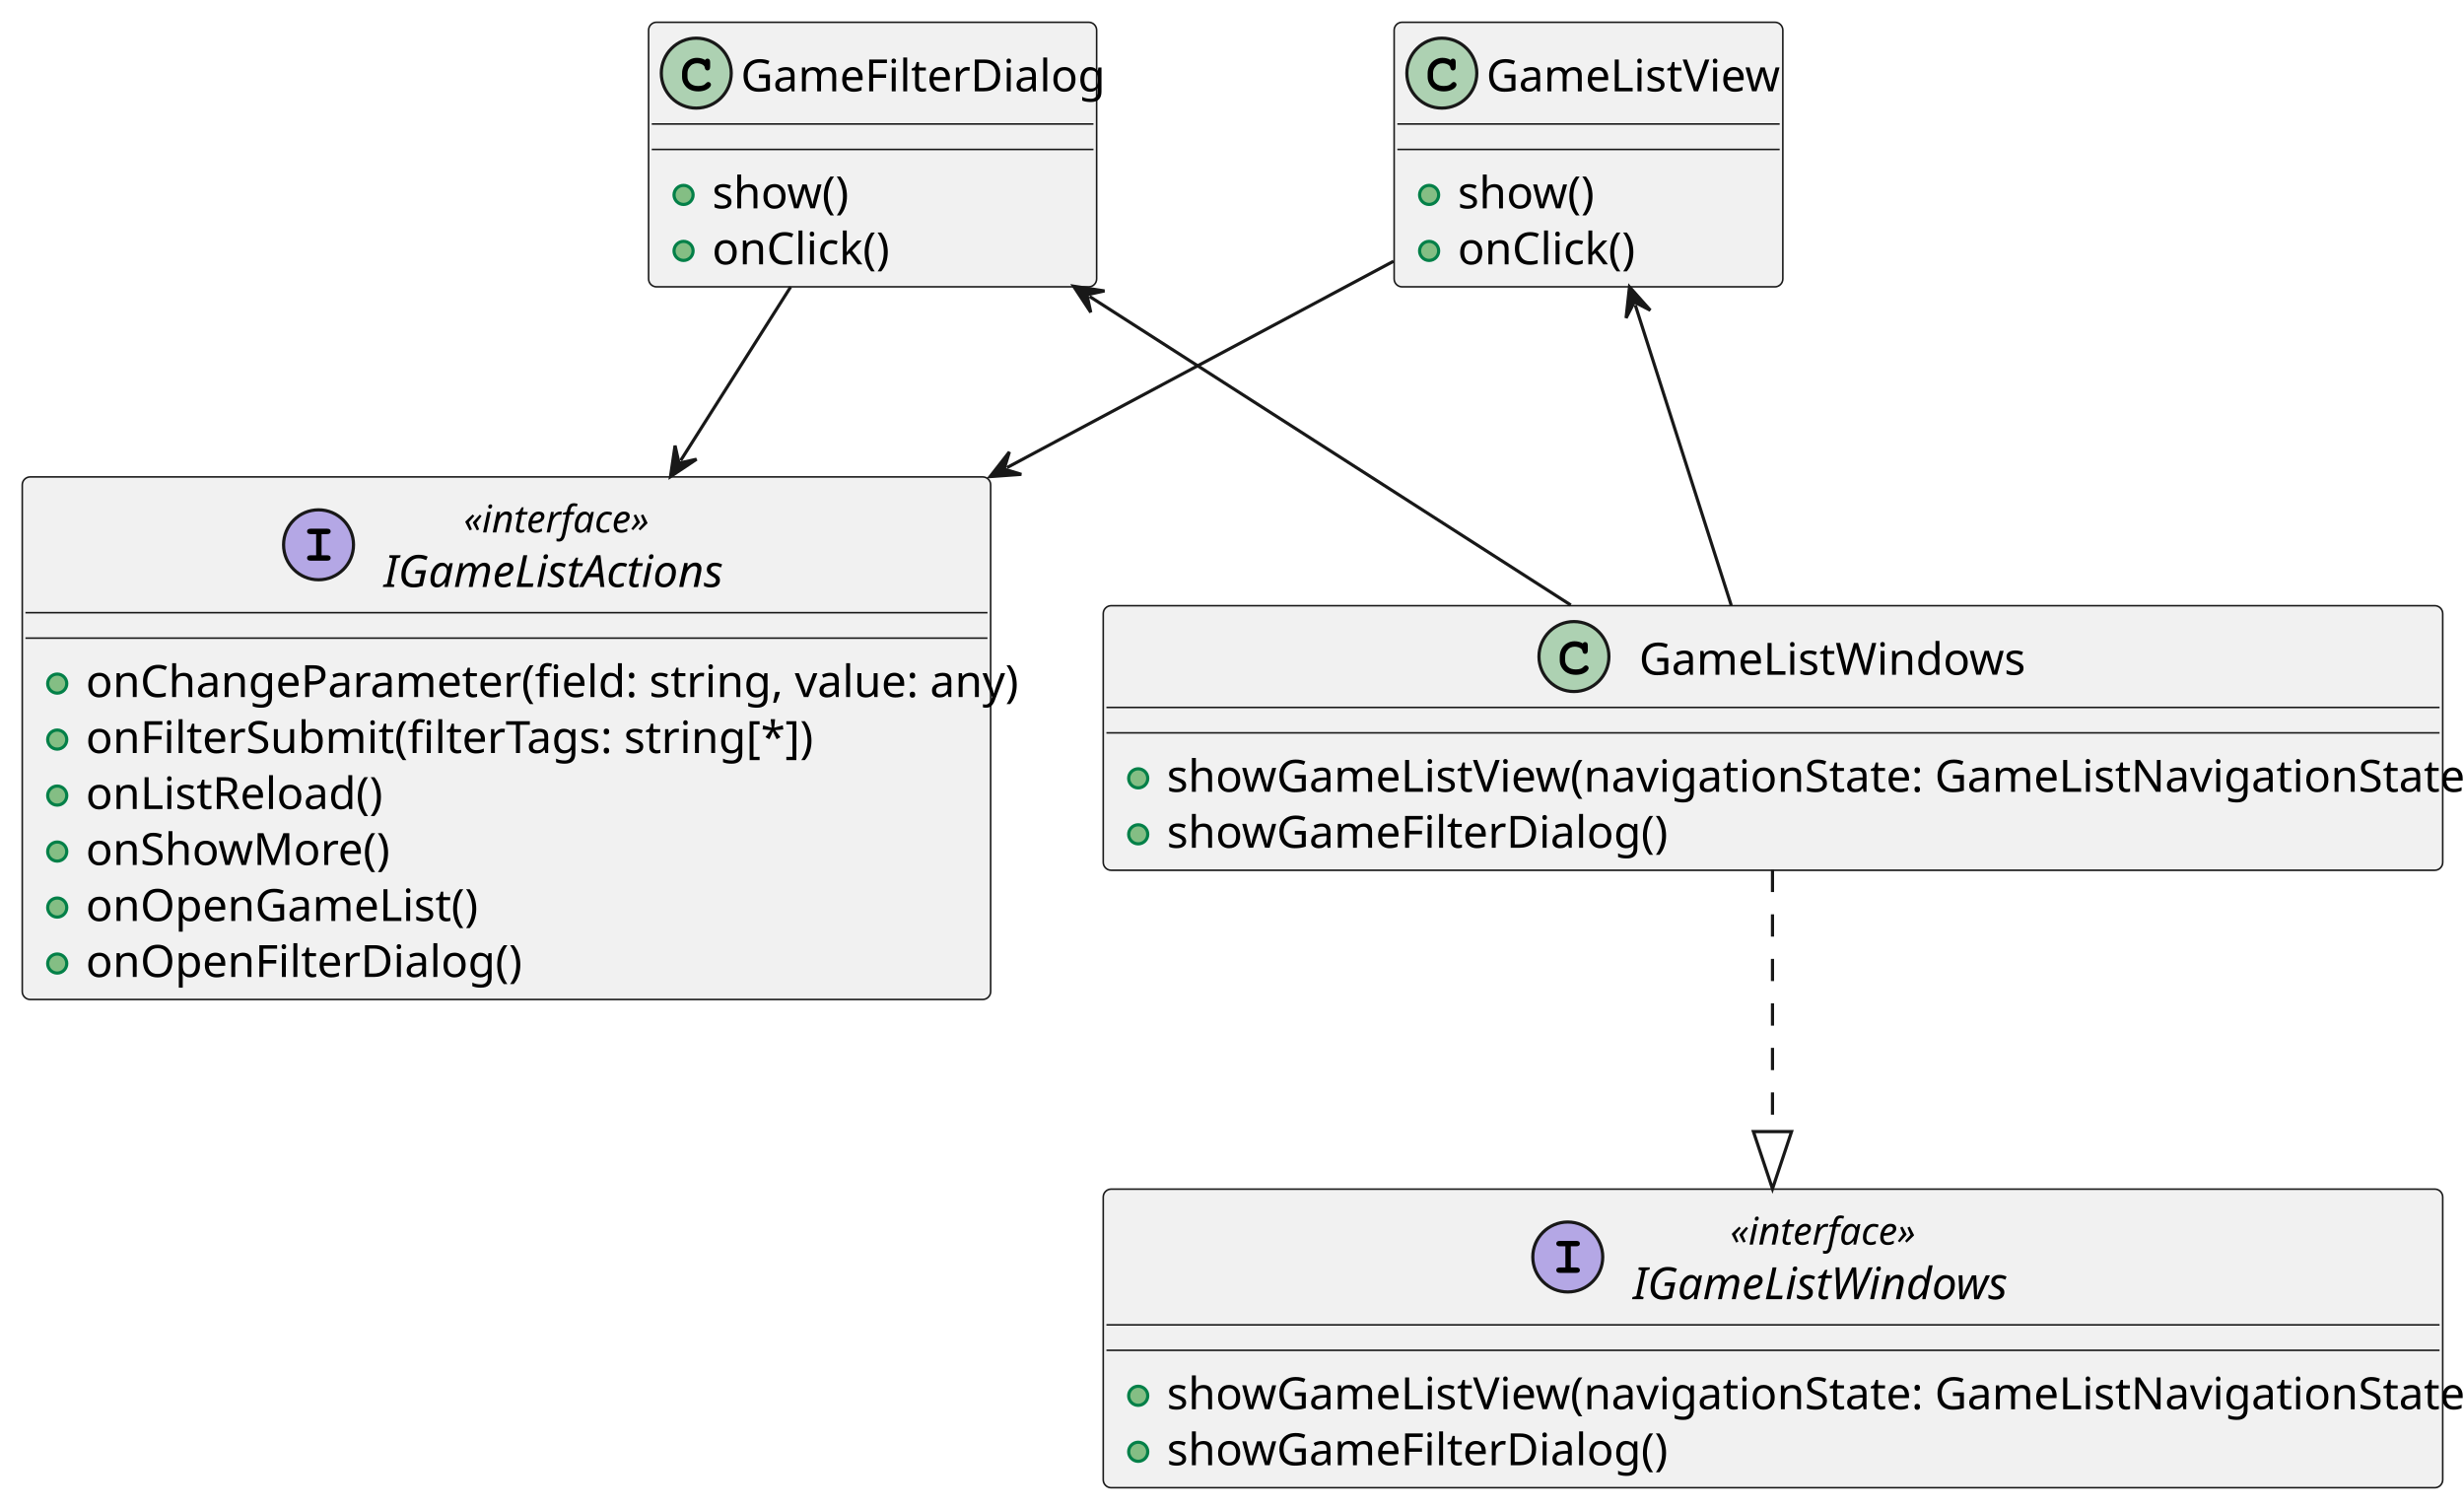
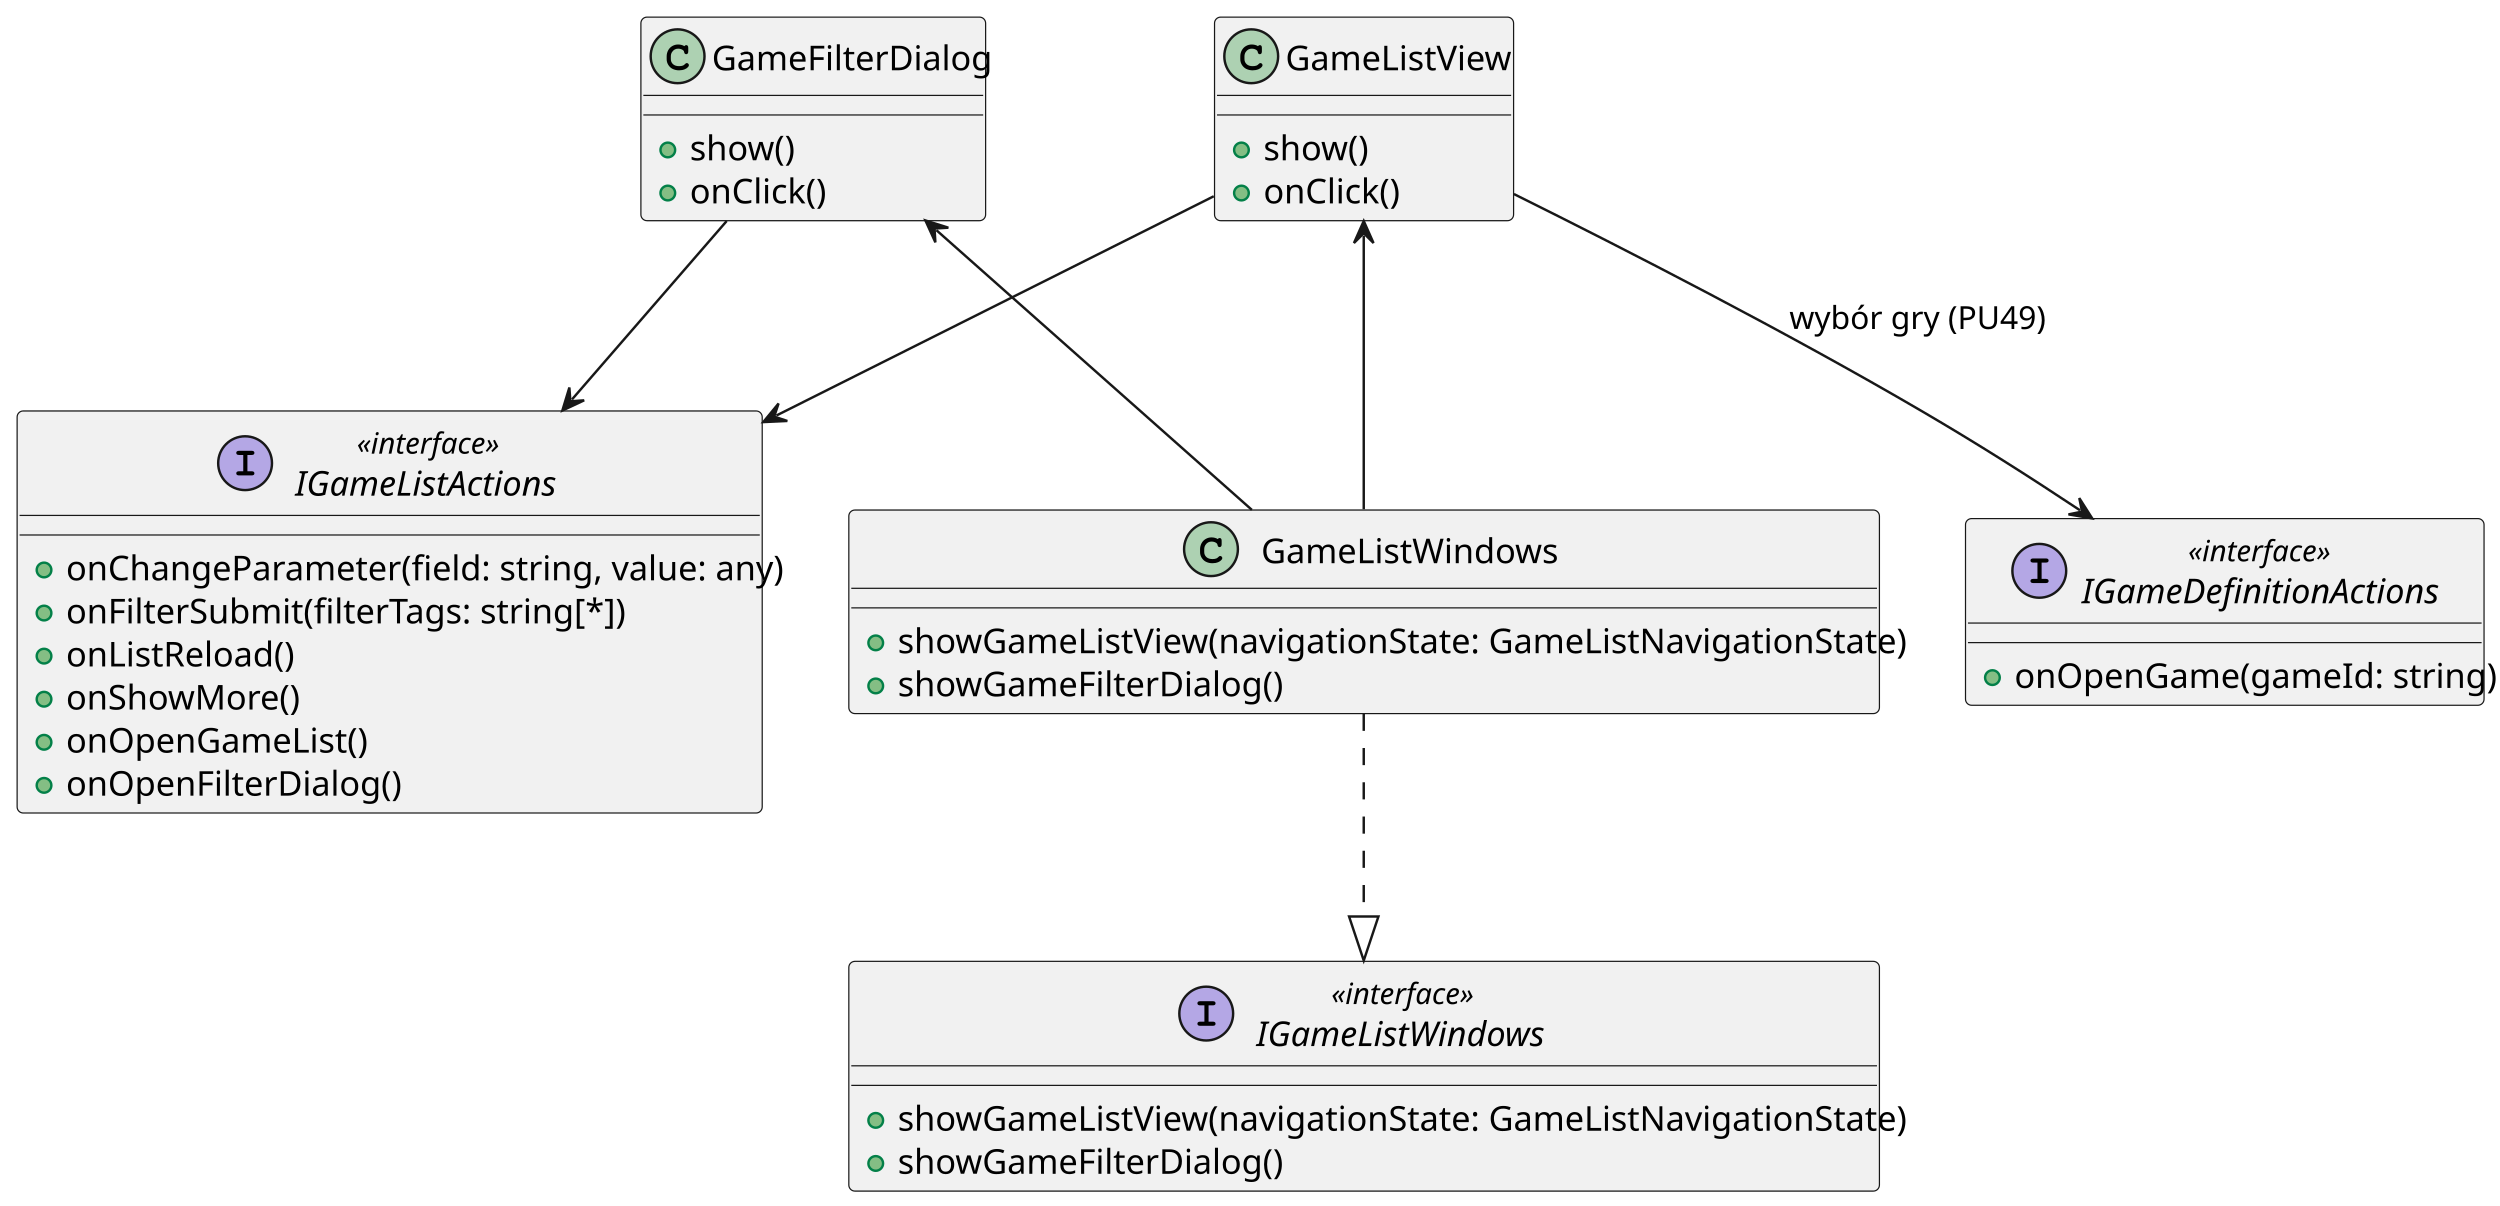
- <svg xmlns="http://www.w3.org/2000/svg" contentStyleType="text/css" data-diagram-type="CLASS" height="474px" preserveAspectRatio="none" style="width:775px;height:474px;background:#FFFFFF;" version="1.1" viewBox="0 0 775 474" width="775px" zoomAndPan="magnify">
+ <svg xmlns="http://www.w3.org/2000/svg" contentStyleType="text/css" data-diagram-type="CLASS" height="493px" preserveAspectRatio="none" style="width:1022px;height:493px;background:#FFFFFF;" version="1.1" viewBox="0 0 1022 493" width="1022px" zoomAndPan="magnify">
  <defs />
  <g>
    <g class="entity" data-qualified-name="IGameListWindows" data-source-line="3" id="ent0002">
-       <rect fill="#F1F1F1" height="93.922" rx="2.5" ry="2.5" style="stroke:#181818;stroke-width:0.5;" width="421.309" x="347" y="374" />
-       <ellipse cx="493.108" cy="395.352" fill="#B4A7E5" rx="11" ry="11" style="stroke:#181818;stroke-width:1;" />
-       <path d="M494.061,391.992 L494.061,398.648 L495.78,398.648 Q496.389,398.648 496.655,398.883 Q496.92,399.117 496.92,399.508 Q496.92,399.883 496.655,400.117 Q496.389,400.352 495.78,400.352 L490.639,400.352 Q490.03,400.352 489.764,400.117 Q489.498,399.883 489.498,399.492 Q489.498,399.117 489.764,398.883 Q490.03,398.648 490.639,398.648 L492.358,398.648 L492.358,391.992 L490.639,391.992 Q490.03,391.992 489.764,391.758 Q489.498,391.523 489.498,391.133 Q489.498,390.758 489.764,390.523 Q490.03,390.289 490.639,390.289 L495.78,390.289 Q496.389,390.289 496.655,390.523 Q496.92,390.758 496.92,391.133 Q496.92,391.523 496.655,391.758 Q496.389,391.992 495.78,391.992 L494.061,391.992 Z " fill="#000000" />
-       <text fill="#000000" font-family="sans-serif" font-size="12" font-style="italic" lengthAdjust="spacing" textLength="59.373" x="544.218" y="391.457">«interface»</text>
-       <text fill="#000000" font-family="sans-serif" font-size="14" font-style="italic" lengthAdjust="spacing" textLength="120.593" x="513.608" y="408.627">IGameListWindows</text>
-       <line style="stroke:#181818;stroke-width:0.5;" x1="348" x2="767.309" y1="416.703" y2="416.703" />
-       <line style="stroke:#181818;stroke-width:0.5;" x1="348" x2="767.309" y1="424.703" y2="424.703" />
+       <rect fill="#F1F1F1" height="93.922" rx="2.5" ry="2.5" style="stroke:#181818;stroke-width:0.5;" width="421.309" x="347" y="393" />
+       <ellipse cx="493.108" cy="414.352" fill="#B4A7E5" rx="11" ry="11" style="stroke:#181818;stroke-width:1;" />
+       <path d="M494.061,410.992 L494.061,417.648 L495.78,417.648 Q496.389,417.648 496.655,417.883 Q496.92,418.117 496.92,418.508 Q496.92,418.883 496.655,419.117 Q496.389,419.352 495.78,419.352 L490.639,419.352 Q490.03,419.352 489.764,419.117 Q489.498,418.883 489.498,418.492 Q489.498,418.117 489.764,417.883 Q490.03,417.648 490.639,417.648 L492.358,417.648 L492.358,410.992 L490.639,410.992 Q490.03,410.992 489.764,410.758 Q489.498,410.523 489.498,410.133 Q489.498,409.758 489.764,409.523 Q490.03,409.289 490.639,409.289 L495.78,409.289 Q496.389,409.289 496.655,409.523 Q496.92,409.758 496.92,410.133 Q496.92,410.523 496.655,410.758 Q496.389,410.992 495.78,410.992 L494.061,410.992 Z " fill="#000000" />
+       <text fill="#000000" font-family="sans-serif" font-size="12" font-style="italic" lengthAdjust="spacing" textLength="59.373" x="544.218" y="410.457">«interface»</text>
+       <text fill="#000000" font-family="sans-serif" font-size="14" font-style="italic" lengthAdjust="spacing" textLength="120.593" x="513.608" y="427.627">IGameListWindows</text>
+       <line style="stroke:#181818;stroke-width:0.5;" x1="348" x2="767.309" y1="435.703" y2="435.703" />
+       <line style="stroke:#181818;stroke-width:0.5;" x1="348" x2="767.309" y1="443.703" y2="443.703" />
      <g data-visibility-modifier="PUBLIC_METHOD">
-         <ellipse cx="358" cy="439.008" fill="#84BE84" rx="3" ry="3" style="stroke:#038048;stroke-width:1;" />
+         <ellipse cx="358" cy="458.008" fill="#84BE84" rx="3" ry="3" style="stroke:#038048;stroke-width:1;" />
      </g>
-       <text fill="#000000" font-family="sans-serif" font-size="14" lengthAdjust="spacing" textLength="395.309" x="367" y="443.236">showGameListView(navigationState: GameListNavigationState)</text>
+       <text fill="#000000" font-family="sans-serif" font-size="14" lengthAdjust="spacing" textLength="395.309" x="367" y="462.236">showGameListView(navigationState: GameListNavigationState)</text>
      <g data-visibility-modifier="PUBLIC_METHOD">
-         <ellipse cx="358" cy="456.617" fill="#84BE84" rx="3" ry="3" style="stroke:#038048;stroke-width:1;" />
+         <ellipse cx="358" cy="475.617" fill="#84BE84" rx="3" ry="3" style="stroke:#038048;stroke-width:1;" />
      </g>
-       <text fill="#000000" font-family="sans-serif" font-size="14" lengthAdjust="spacing" textLength="150.931" x="367" y="460.846">showGameFilterDialog()</text>
+       <text fill="#000000" font-family="sans-serif" font-size="14" lengthAdjust="spacing" textLength="150.931" x="367" y="479.846">showGameFilterDialog()</text>
    </g>
    <g class="entity" data-qualified-name="IGameListActions" data-source-line="8" id="ent0003">
-       <rect fill="#F1F1F1" height="164.359" rx="2.5" ry="2.5" style="stroke:#181818;stroke-width:0.5;" width="304.592" x="7" y="150" />
-       <ellipse cx="100.191" cy="171.352" fill="#B4A7E5" rx="11" ry="11" style="stroke:#181818;stroke-width:1;" />
-       <path d="M101.144,167.992 L101.144,174.648 L102.863,174.648 Q103.472,174.648 103.738,174.883 Q104.003,175.117 104.003,175.508 Q104.003,175.883 103.738,176.117 Q103.472,176.352 102.863,176.352 L97.722,176.352 Q97.113,176.352 96.847,176.117 Q96.582,175.883 96.582,175.492 Q96.582,175.117 96.847,174.883 Q97.113,174.648 97.722,174.648 L99.441,174.648 L99.441,167.992 L97.722,167.992 Q97.113,167.992 96.847,167.758 Q96.582,167.523 96.582,167.133 Q96.582,166.758 96.847,166.523 Q97.113,166.289 97.722,166.289 L102.863,166.289 Q103.472,166.289 103.738,166.523 Q104.003,166.758 104.003,167.133 Q104.003,167.523 103.738,167.758 Q103.472,167.992 102.863,167.992 L101.144,167.992 Z " fill="#000000" />
-       <text fill="#000000" font-family="sans-serif" font-size="12" font-style="italic" lengthAdjust="spacing" textLength="59.373" x="145.859" y="167.457">«interface»</text>
-       <text fill="#000000" font-family="sans-serif" font-size="14" font-style="italic" lengthAdjust="spacing" textLength="109.71" x="120.691" y="184.627">IGameListActions</text>
-       <line style="stroke:#181818;stroke-width:0.5;" x1="8" x2="310.592" y1="192.703" y2="192.703" />
-       <line style="stroke:#181818;stroke-width:0.5;" x1="8" x2="310.592" y1="200.703" y2="200.703" />
+       <rect fill="#F1F1F1" height="164.359" rx="2.5" ry="2.5" style="stroke:#181818;stroke-width:0.5;" width="304.592" x="7" y="168" />
+       <ellipse cx="100.191" cy="189.352" fill="#B4A7E5" rx="11" ry="11" style="stroke:#181818;stroke-width:1;" />
+       <path d="M101.144,185.992 L101.144,192.648 L102.863,192.648 Q103.472,192.648 103.738,192.883 Q104.003,193.117 104.003,193.508 Q104.003,193.883 103.738,194.117 Q103.472,194.352 102.863,194.352 L97.722,194.352 Q97.113,194.352 96.847,194.117 Q96.582,193.883 96.582,193.492 Q96.582,193.117 96.847,192.883 Q97.113,192.648 97.722,192.648 L99.441,192.648 L99.441,185.992 L97.722,185.992 Q97.113,185.992 96.847,185.758 Q96.582,185.523 96.582,185.133 Q96.582,184.758 96.847,184.523 Q97.113,184.289 97.722,184.289 L102.863,184.289 Q103.472,184.289 103.738,184.523 Q104.003,184.758 104.003,185.133 Q104.003,185.523 103.738,185.758 Q103.472,185.992 102.863,185.992 L101.144,185.992 Z " fill="#000000" />
+       <text fill="#000000" font-family="sans-serif" font-size="12" font-style="italic" lengthAdjust="spacing" textLength="59.373" x="145.859" y="185.457">«interface»</text>
+       <text fill="#000000" font-family="sans-serif" font-size="14" font-style="italic" lengthAdjust="spacing" textLength="109.71" x="120.691" y="202.627">IGameListActions</text>
+       <line style="stroke:#181818;stroke-width:0.5;" x1="8" x2="310.592" y1="210.703" y2="210.703" />
+       <line style="stroke:#181818;stroke-width:0.5;" x1="8" x2="310.592" y1="218.703" y2="218.703" />
      <g data-visibility-modifier="PUBLIC_METHOD">
-         <ellipse cx="18" cy="215.008" fill="#84BE84" rx="3" ry="3" style="stroke:#038048;stroke-width:1;" />
+         <ellipse cx="18" cy="233.008" fill="#84BE84" rx="3" ry="3" style="stroke:#038048;stroke-width:1;" />
      </g>
-       <text fill="#000000" font-family="sans-serif" font-size="14" lengthAdjust="spacing" textLength="278.592" x="27" y="219.236">onChangeParameter(field: string, value: any)</text>
+       <text fill="#000000" font-family="sans-serif" font-size="14" lengthAdjust="spacing" textLength="278.592" x="27" y="237.236">onChangeParameter(field: string, value: any)</text>
      <g data-visibility-modifier="PUBLIC_METHOD">
-         <ellipse cx="18" cy="232.617" fill="#84BE84" rx="3" ry="3" style="stroke:#038048;stroke-width:1;" />
+         <ellipse cx="18" cy="250.617" fill="#84BE84" rx="3" ry="3" style="stroke:#038048;stroke-width:1;" />
      </g>
-       <text fill="#000000" font-family="sans-serif" font-size="14" lengthAdjust="spacing" textLength="212.393" x="27" y="236.846">onFilterSubmit(filterTags: string[*])</text>
+       <text fill="#000000" font-family="sans-serif" font-size="14" lengthAdjust="spacing" textLength="212.393" x="27" y="254.846">onFilterSubmit(filterTags: string[*])</text>
      <g data-visibility-modifier="PUBLIC_METHOD">
-         <ellipse cx="18" cy="250.227" fill="#84BE84" rx="3" ry="3" style="stroke:#038048;stroke-width:1;" />
+         <ellipse cx="18" cy="268.227" fill="#84BE84" rx="3" ry="3" style="stroke:#038048;stroke-width:1;" />
      </g>
-       <text fill="#000000" font-family="sans-serif" font-size="14" lengthAdjust="spacing" textLength="91.048" x="27" y="254.455">onListReload()</text>
+       <text fill="#000000" font-family="sans-serif" font-size="14" lengthAdjust="spacing" textLength="91.048" x="27" y="272.455">onListReload()</text>
      <g data-visibility-modifier="PUBLIC_METHOD">
-         <ellipse cx="18" cy="267.836" fill="#84BE84" rx="3" ry="3" style="stroke:#038048;stroke-width:1;" />
+         <ellipse cx="18" cy="285.836" fill="#84BE84" rx="3" ry="3" style="stroke:#038048;stroke-width:1;" />
      </g>
-       <text fill="#000000" font-family="sans-serif" font-size="14" lengthAdjust="spacing" textLength="91.814" x="27" y="272.065">onShowMore()</text>
+       <text fill="#000000" font-family="sans-serif" font-size="14" lengthAdjust="spacing" textLength="91.814" x="27" y="290.065">onShowMore()</text>
      <g data-visibility-modifier="PUBLIC_METHOD">
-         <ellipse cx="18" cy="285.445" fill="#84BE84" rx="3" ry="3" style="stroke:#038048;stroke-width:1;" />
+         <ellipse cx="18" cy="303.445" fill="#84BE84" rx="3" ry="3" style="stroke:#038048;stroke-width:1;" />
      </g>
-       <text fill="#000000" font-family="sans-serif" font-size="14" lengthAdjust="spacing" textLength="119.055" x="27" y="289.674">onOpenGameList()</text>
+       <text fill="#000000" font-family="sans-serif" font-size="14" lengthAdjust="spacing" textLength="119.055" x="27" y="307.674">onOpenGameList()</text>
      <g data-visibility-modifier="PUBLIC_METHOD">
-         <ellipse cx="18" cy="303.055" fill="#84BE84" rx="3" ry="3" style="stroke:#038048;stroke-width:1;" />
+         <ellipse cx="18" cy="321.055" fill="#84BE84" rx="3" ry="3" style="stroke:#038048;stroke-width:1;" />
      </g>
-       <text fill="#000000" font-family="sans-serif" font-size="14" lengthAdjust="spacing" textLength="129.944" x="27" y="307.283">onOpenFilterDialog()</text>
+       <text fill="#000000" font-family="sans-serif" font-size="14" lengthAdjust="spacing" textLength="129.944" x="27" y="325.283">onOpenFilterDialog()</text>
    </g>
    <g class="entity" data-qualified-name="GameListWindows" data-source-line="17" id="ent0004">
-       <rect fill="#F1F1F1" height="83.219" rx="2.5" ry="2.5" style="stroke:#181818;stroke-width:0.5;" width="421.309" x="347" y="190.5" />
-       <ellipse cx="495.053" cy="206.5" fill="#ADD1B2" rx="11" ry="11" style="stroke:#181818;stroke-width:1;" />
-       <path d="M497.818,202.375 Q497.975,202.156 498.162,202.047 Q498.35,201.938 498.568,201.938 Q498.943,201.938 499.178,202.203 Q499.412,202.453 499.412,203.062 L499.412,204.516 Q499.412,205.125 499.178,205.391 Q498.943,205.656 498.568,205.656 Q498.225,205.656 498.022,205.453 Q497.818,205.266 497.709,204.75 Q497.662,204.391 497.475,204.203 Q497.147,203.828 496.537,203.609 Q495.928,203.391 495.303,203.391 Q494.537,203.391 493.897,203.719 Q493.272,204.047 492.772,204.797 Q492.287,205.547 492.287,206.578 L492.287,207.672 Q492.287,208.906 493.178,209.734 Q494.068,210.547 495.662,210.547 Q496.6,210.547 497.256,210.297 Q497.647,210.141 498.068,209.703 Q498.334,209.438 498.475,209.359 Q498.631,209.281 498.834,209.281 Q499.162,209.281 499.412,209.547 Q499.678,209.797 499.678,210.141 Q499.678,210.484 499.334,210.891 Q498.834,211.469 498.037,211.797 Q496.959,212.25 495.662,212.25 Q494.147,212.25 492.943,211.625 Q491.959,211.125 491.272,210.062 Q490.584,208.984 490.584,207.703 L490.584,206.547 Q490.584,205.219 491.193,204.078 Q491.818,202.922 492.912,202.312 Q494.006,201.688 495.24,201.688 Q495.975,201.688 496.615,201.859 Q497.272,202.016 497.818,202.375 Z " fill="#000000" />
-       <text fill="#000000" font-family="sans-serif" font-size="14" lengthAdjust="spacing" textLength="116.703" x="515.553" y="212.228">GameListWindows</text>
-       <line style="stroke:#181818;stroke-width:0.5;" x1="348" x2="767.309" y1="222.5" y2="222.5" />
-       <line style="stroke:#181818;stroke-width:0.5;" x1="348" x2="767.309" y1="230.5" y2="230.5" />
+       <rect fill="#F1F1F1" height="83.219" rx="2.5" ry="2.5" style="stroke:#181818;stroke-width:0.5;" width="421.309" x="347" y="208.5" />
+       <ellipse cx="495.053" cy="224.5" fill="#ADD1B2" rx="11" ry="11" style="stroke:#181818;stroke-width:1;" />
+       <path d="M497.818,220.375 Q497.975,220.156 498.162,220.047 Q498.35,219.938 498.568,219.938 Q498.943,219.938 499.178,220.203 Q499.412,220.453 499.412,221.062 L499.412,222.516 Q499.412,223.125 499.178,223.391 Q498.943,223.656 498.568,223.656 Q498.225,223.656 498.022,223.453 Q497.818,223.266 497.709,222.75 Q497.662,222.391 497.475,222.203 Q497.147,221.828 496.537,221.609 Q495.928,221.391 495.303,221.391 Q494.537,221.391 493.897,221.719 Q493.272,222.047 492.772,222.797 Q492.287,223.547 492.287,224.578 L492.287,225.672 Q492.287,226.906 493.178,227.734 Q494.068,228.547 495.662,228.547 Q496.6,228.547 497.256,228.297 Q497.647,228.141 498.068,227.703 Q498.334,227.438 498.475,227.359 Q498.631,227.281 498.834,227.281 Q499.162,227.281 499.412,227.547 Q499.678,227.797 499.678,228.141 Q499.678,228.484 499.334,228.891 Q498.834,229.469 498.037,229.797 Q496.959,230.25 495.662,230.25 Q494.147,230.25 492.943,229.625 Q491.959,229.125 491.272,228.062 Q490.584,226.984 490.584,225.703 L490.584,224.547 Q490.584,223.219 491.193,222.078 Q491.818,220.922 492.912,220.312 Q494.006,219.688 495.24,219.688 Q495.975,219.688 496.615,219.859 Q497.272,220.016 497.818,220.375 Z " fill="#000000" />
+       <text fill="#000000" font-family="sans-serif" font-size="14" lengthAdjust="spacing" textLength="116.703" x="515.553" y="230.228">GameListWindows</text>
+       <line style="stroke:#181818;stroke-width:0.5;" x1="348" x2="767.309" y1="240.5" y2="240.5" />
+       <line style="stroke:#181818;stroke-width:0.5;" x1="348" x2="767.309" y1="248.5" y2="248.5" />
      <g data-visibility-modifier="PUBLIC_METHOD">
-         <ellipse cx="358" cy="244.805" fill="#84BE84" rx="3" ry="3" style="stroke:#038048;stroke-width:1;" />
+         <ellipse cx="358" cy="262.805" fill="#84BE84" rx="3" ry="3" style="stroke:#038048;stroke-width:1;" />
      </g>
-       <text fill="#000000" font-family="sans-serif" font-size="14" lengthAdjust="spacing" textLength="395.309" x="367" y="249.033">showGameListView(navigationState: GameListNavigationState)</text>
+       <text fill="#000000" font-family="sans-serif" font-size="14" lengthAdjust="spacing" textLength="395.309" x="367" y="267.033">showGameListView(navigationState: GameListNavigationState)</text>
      <g data-visibility-modifier="PUBLIC_METHOD">
-         <ellipse cx="358" cy="262.414" fill="#84BE84" rx="3" ry="3" style="stroke:#038048;stroke-width:1;" />
+         <ellipse cx="358" cy="280.414" fill="#84BE84" rx="3" ry="3" style="stroke:#038048;stroke-width:1;" />
      </g>
-       <text fill="#000000" font-family="sans-serif" font-size="14" lengthAdjust="spacing" textLength="150.931" x="367" y="266.643">showGameFilterDialog()</text>
+       <text fill="#000000" font-family="sans-serif" font-size="14" lengthAdjust="spacing" textLength="150.931" x="367" y="284.643">showGameFilterDialog()</text>
    </g>
    <g class="entity" data-qualified-name="GameListView" data-source-line="22" id="ent0005">
-       <rect fill="#F1F1F1" height="83.219" rx="2.5" ry="2.5" style="stroke:#181818;stroke-width:0.5;" width="122.255" x="438.5" y="7" />
-       <ellipse cx="453.5" cy="23" fill="#ADD1B2" rx="11" ry="11" style="stroke:#181818;stroke-width:1;" />
-       <path d="M456.266,18.875 Q456.422,18.656 456.609,18.547 Q456.797,18.438 457.016,18.438 Q457.391,18.438 457.625,18.703 Q457.859,18.953 457.859,19.562 L457.859,21.016 Q457.859,21.625 457.625,21.891 Q457.391,22.156 457.016,22.156 Q456.672,22.156 456.469,21.953 Q456.266,21.766 456.156,21.25 Q456.109,20.891 455.922,20.703 Q455.594,20.328 454.984,20.109 Q454.375,19.891 453.75,19.891 Q452.984,19.891 452.344,20.219 Q451.719,20.547 451.219,21.297 Q450.734,22.047 450.734,23.078 L450.734,24.172 Q450.734,25.406 451.625,26.234 Q452.516,27.047 454.109,27.047 Q455.047,27.047 455.703,26.797 Q456.094,26.641 456.516,26.203 Q456.781,25.938 456.922,25.859 Q457.078,25.781 457.281,25.781 Q457.609,25.781 457.859,26.047 Q458.125,26.297 458.125,26.641 Q458.125,26.984 457.781,27.391 Q457.281,27.969 456.484,28.297 Q455.406,28.75 454.109,28.75 Q452.594,28.75 451.391,28.125 Q450.406,27.625 449.719,26.562 Q449.031,25.484 449.031,24.203 L449.031,23.047 Q449.031,21.719 449.641,20.578 Q450.266,19.422 451.359,18.812 Q452.453,18.188 453.688,18.188 Q454.422,18.188 455.062,18.359 Q455.719,18.516 456.266,18.875 Z " fill="#000000" />
-       <text fill="#000000" font-family="sans-serif" font-size="14" lengthAdjust="spacing" textLength="90.255" x="467.5" y="28.729">GameListView</text>
-       <line style="stroke:#181818;stroke-width:0.5;" x1="439.5" x2="559.755" y1="39" y2="39" />
-       <line style="stroke:#181818;stroke-width:0.5;" x1="439.5" x2="559.755" y1="47" y2="47" />
+       <rect fill="#F1F1F1" height="83.219" rx="2.5" ry="2.5" style="stroke:#181818;stroke-width:0.5;" width="122.255" x="496.5" y="7" />
+       <ellipse cx="511.5" cy="23" fill="#ADD1B2" rx="11" ry="11" style="stroke:#181818;stroke-width:1;" />
+       <path d="M514.266,18.875 Q514.422,18.656 514.609,18.547 Q514.797,18.438 515.016,18.438 Q515.391,18.438 515.625,18.703 Q515.859,18.953 515.859,19.562 L515.859,21.016 Q515.859,21.625 515.625,21.891 Q515.391,22.156 515.016,22.156 Q514.672,22.156 514.469,21.953 Q514.266,21.766 514.156,21.25 Q514.109,20.891 513.922,20.703 Q513.594,20.328 512.984,20.109 Q512.375,19.891 511.75,19.891 Q510.984,19.891 510.344,20.219 Q509.719,20.547 509.219,21.297 Q508.734,22.047 508.734,23.078 L508.734,24.172 Q508.734,25.406 509.625,26.234 Q510.516,27.047 512.109,27.047 Q513.047,27.047 513.703,26.797 Q514.094,26.641 514.516,26.203 Q514.781,25.938 514.922,25.859 Q515.078,25.781 515.281,25.781 Q515.609,25.781 515.859,26.047 Q516.125,26.297 516.125,26.641 Q516.125,26.984 515.781,27.391 Q515.281,27.969 514.484,28.297 Q513.406,28.75 512.109,28.75 Q510.594,28.75 509.391,28.125 Q508.406,27.625 507.719,26.562 Q507.031,25.484 507.031,24.203 L507.031,23.047 Q507.031,21.719 507.641,20.578 Q508.266,19.422 509.359,18.812 Q510.453,18.188 511.688,18.188 Q512.422,18.188 513.062,18.359 Q513.719,18.516 514.266,18.875 Z " fill="#000000" />
+       <text fill="#000000" font-family="sans-serif" font-size="14" lengthAdjust="spacing" textLength="90.255" x="525.5" y="28.729">GameListView</text>
+       <line style="stroke:#181818;stroke-width:0.5;" x1="497.5" x2="617.755" y1="39" y2="39" />
+       <line style="stroke:#181818;stroke-width:0.5;" x1="497.5" x2="617.755" y1="47" y2="47" />
      <g data-visibility-modifier="PUBLIC_METHOD">
-         <ellipse cx="449.5" cy="61.305" fill="#84BE84" rx="3" ry="3" style="stroke:#038048;stroke-width:1;" />
+         <ellipse cx="507.5" cy="61.305" fill="#84BE84" rx="3" ry="3" style="stroke:#038048;stroke-width:1;" />
      </g>
-       <text fill="#000000" font-family="sans-serif" font-size="14" lengthAdjust="spacing" textLength="42.007" x="458.5" y="65.533">show()</text>
+       <text fill="#000000" font-family="sans-serif" font-size="14" lengthAdjust="spacing" textLength="42.007" x="516.5" y="65.533">show()</text>
      <g data-visibility-modifier="PUBLIC_METHOD">
-         <ellipse cx="449.5" cy="78.914" fill="#84BE84" rx="3" ry="3" style="stroke:#038048;stroke-width:1;" />
+         <ellipse cx="507.5" cy="78.914" fill="#84BE84" rx="3" ry="3" style="stroke:#038048;stroke-width:1;" />
      </g>
-       <text fill="#000000" font-family="sans-serif" font-size="14" lengthAdjust="spacing" textLength="55.227" x="458.5" y="83.143">onClick()</text>
+       <text fill="#000000" font-family="sans-serif" font-size="14" lengthAdjust="spacing" textLength="55.227" x="516.5" y="83.143">onClick()</text>
    </g>
    <g class="entity" data-qualified-name="GameFilterDialog" data-source-line="27" id="ent0006">
-       <rect fill="#F1F1F1" height="83.219" rx="2.5" ry="2.5" style="stroke:#181818;stroke-width:0.5;" width="140.924" x="204" y="7" />
-       <ellipse cx="219" cy="23" fill="#ADD1B2" rx="11" ry="11" style="stroke:#181818;stroke-width:1;" />
-       <path d="M221.766,18.875 Q221.922,18.656 222.109,18.547 Q222.297,18.438 222.516,18.438 Q222.891,18.438 223.125,18.703 Q223.359,18.953 223.359,19.562 L223.359,21.016 Q223.359,21.625 223.125,21.891 Q222.891,22.156 222.516,22.156 Q222.172,22.156 221.969,21.953 Q221.766,21.766 221.656,21.25 Q221.609,20.891 221.422,20.703 Q221.094,20.328 220.484,20.109 Q219.875,19.891 219.25,19.891 Q218.484,19.891 217.844,20.219 Q217.219,20.547 216.719,21.297 Q216.234,22.047 216.234,23.078 L216.234,24.172 Q216.234,25.406 217.125,26.234 Q218.016,27.047 219.609,27.047 Q220.547,27.047 221.203,26.797 Q221.594,26.641 222.016,26.203 Q222.281,25.938 222.422,25.859 Q222.578,25.781 222.781,25.781 Q223.109,25.781 223.359,26.047 Q223.625,26.297 223.625,26.641 Q223.625,26.984 223.281,27.391 Q222.781,27.969 221.984,28.297 Q220.906,28.75 219.609,28.75 Q218.094,28.75 216.891,28.125 Q215.906,27.625 215.219,26.562 Q214.531,25.484 214.531,24.203 L214.531,23.047 Q214.531,21.719 215.141,20.578 Q215.766,19.422 216.859,18.812 Q217.953,18.188 219.188,18.188 Q219.922,18.188 220.562,18.359 Q221.219,18.516 221.766,18.875 Z " fill="#000000" />
-       <text fill="#000000" font-family="sans-serif" font-size="14" lengthAdjust="spacing" textLength="108.924" x="233" y="28.729">GameFilterDialog</text>
-       <line style="stroke:#181818;stroke-width:0.5;" x1="205" x2="343.924" y1="39" y2="39" />
-       <line style="stroke:#181818;stroke-width:0.5;" x1="205" x2="343.924" y1="47" y2="47" />
+       <rect fill="#F1F1F1" height="83.219" rx="2.5" ry="2.5" style="stroke:#181818;stroke-width:0.5;" width="140.924" x="262" y="7" />
+       <ellipse cx="277" cy="23" fill="#ADD1B2" rx="11" ry="11" style="stroke:#181818;stroke-width:1;" />
+       <path d="M279.766,18.875 Q279.922,18.656 280.109,18.547 Q280.297,18.438 280.516,18.438 Q280.891,18.438 281.125,18.703 Q281.359,18.953 281.359,19.562 L281.359,21.016 Q281.359,21.625 281.125,21.891 Q280.891,22.156 280.516,22.156 Q280.172,22.156 279.969,21.953 Q279.766,21.766 279.656,21.25 Q279.609,20.891 279.422,20.703 Q279.094,20.328 278.484,20.109 Q277.875,19.891 277.25,19.891 Q276.484,19.891 275.844,20.219 Q275.219,20.547 274.719,21.297 Q274.234,22.047 274.234,23.078 L274.234,24.172 Q274.234,25.406 275.125,26.234 Q276.016,27.047 277.609,27.047 Q278.547,27.047 279.203,26.797 Q279.594,26.641 280.016,26.203 Q280.281,25.938 280.422,25.859 Q280.578,25.781 280.781,25.781 Q281.109,25.781 281.359,26.047 Q281.625,26.297 281.625,26.641 Q281.625,26.984 281.281,27.391 Q280.781,27.969 279.984,28.297 Q278.906,28.75 277.609,28.75 Q276.094,28.75 274.891,28.125 Q273.906,27.625 273.219,26.562 Q272.531,25.484 272.531,24.203 L272.531,23.047 Q272.531,21.719 273.141,20.578 Q273.766,19.422 274.859,18.812 Q275.953,18.188 277.188,18.188 Q277.922,18.188 278.562,18.359 Q279.219,18.516 279.766,18.875 Z " fill="#000000" />
+       <text fill="#000000" font-family="sans-serif" font-size="14" lengthAdjust="spacing" textLength="108.924" x="291" y="28.729">GameFilterDialog</text>
+       <line style="stroke:#181818;stroke-width:0.5;" x1="263" x2="401.924" y1="39" y2="39" />
+       <line style="stroke:#181818;stroke-width:0.5;" x1="263" x2="401.924" y1="47" y2="47" />
      <g data-visibility-modifier="PUBLIC_METHOD">
-         <ellipse cx="215" cy="61.305" fill="#84BE84" rx="3" ry="3" style="stroke:#038048;stroke-width:1;" />
+         <ellipse cx="273" cy="61.305" fill="#84BE84" rx="3" ry="3" style="stroke:#038048;stroke-width:1;" />
      </g>
-       <text fill="#000000" font-family="sans-serif" font-size="14" lengthAdjust="spacing" textLength="42.007" x="224" y="65.533">show()</text>
+       <text fill="#000000" font-family="sans-serif" font-size="14" lengthAdjust="spacing" textLength="42.007" x="282" y="65.533">show()</text>
      <g data-visibility-modifier="PUBLIC_METHOD">
-         <ellipse cx="215" cy="78.914" fill="#84BE84" rx="3" ry="3" style="stroke:#038048;stroke-width:1;" />
+         <ellipse cx="273" cy="78.914" fill="#84BE84" rx="3" ry="3" style="stroke:#038048;stroke-width:1;" />
      </g>
-       <text fill="#000000" font-family="sans-serif" font-size="14" lengthAdjust="spacing" textLength="55.227" x="224" y="83.143">onClick()</text>
+       <text fill="#000000" font-family="sans-serif" font-size="14" lengthAdjust="spacing" textLength="55.227" x="282" y="83.143">onClick()</text>
+     </g>
+     <g class="entity" data-qualified-name="IGameDefinitionActions" data-source-line="38" id="ent0013">
+       <rect fill="#F1F1F1" height="76.312" rx="2.5" ry="2.5" style="stroke:#181818;stroke-width:0.5;" width="211.978" x="803.5" y="212" />
+       <ellipse cx="833.66" cy="233.352" fill="#B4A7E5" rx="11" ry="11" style="stroke:#181818;stroke-width:1;" />
+       <path d="M834.613,229.992 L834.613,236.648 L836.332,236.648 Q836.942,236.648 837.207,236.883 Q837.473,237.117 837.473,237.508 Q837.473,237.883 837.207,238.117 Q836.942,238.352 836.332,238.352 L831.192,238.352 Q830.582,238.352 830.317,238.117 Q830.051,237.883 830.051,237.492 Q830.051,237.117 830.317,236.883 Q830.582,236.648 831.192,236.648 L832.91,236.648 L832.91,229.992 L831.192,229.992 Q830.582,229.992 830.317,229.758 Q830.051,229.523 830.051,229.133 Q830.051,228.758 830.317,228.523 Q830.582,228.289 831.192,228.289 L836.332,228.289 Q836.942,228.289 837.207,228.523 Q837.473,228.758 837.473,229.133 Q837.473,229.523 837.207,229.758 Q836.942,229.992 836.332,229.992 L834.613,229.992 Z " fill="#000000" />
+       <text fill="#000000" font-family="sans-serif" font-size="12" font-style="italic" lengthAdjust="spacing" textLength="59.373" x="894.487" y="229.457">«interface»</text>
+       <text fill="#000000" font-family="sans-serif" font-size="14" font-style="italic" lengthAdjust="spacing" textLength="146.289" x="851.029" y="246.627">IGameDefinitionActions</text>
+       <line style="stroke:#181818;stroke-width:0.5;" x1="804.5" x2="1014.479" y1="254.703" y2="254.703" />
+       <line style="stroke:#181818;stroke-width:0.5;" x1="804.5" x2="1014.479" y1="262.703" y2="262.703" />
+       <g data-visibility-modifier="PUBLIC_METHOD">
+         <ellipse cx="814.5" cy="277.008" fill="#84BE84" rx="3" ry="3" style="stroke:#038048;stroke-width:1;" />
+       </g>
+       <text fill="#000000" font-family="sans-serif" font-size="14" lengthAdjust="spacing" textLength="185.978" x="823.5" y="281.236">onOpenGame(gameId: string)</text>
    </g>
    <g class="link" data-entity-1="ent0004" data-entity-2="ent0002" data-link-type="extension" data-source-line="32" id="lnk7">
-       <path codeLine="32" d="M557.5,273.58 C557.5,303.12 557.5,325.17 557.5,355.91" fill="none" id="GameListWindows-to-IGameListWindows" style="stroke:#181818;stroke-width:1;stroke-dasharray:7,7;" />
-       <polygon fill="none" points="557.5,373.91,563.5,355.91,551.5,355.91,557.5,373.91" style="stroke:#181818;stroke-width:1;" />
+       <path codeLine="32" d="M557.5,291.79 C557.5,321.49 557.5,343.75 557.5,374.67" fill="none" id="GameListWindows-to-IGameListWindows" style="stroke:#181818;stroke-width:1;stroke-dasharray:7,7;" />
+       <polygon fill="none" points="557.5,392.67,563.5,374.67,551.5,374.67,557.5,392.67" style="stroke:#181818;stroke-width:1;" />
    </g>
    <g class="link" data-entity-1="ent0005" data-entity-2="ent0004" data-link-type="dependency" data-source-line="33" id="lnk9">
-       <path codeLine="33" d="M514.346,95.945 C523.896,125.835 534.99,160.54 544.53,190.4" fill="none" id="GameListView-backto-GameListWindows" style="stroke:#181818;stroke-width:1;" />
-       <polygon fill="#181818" points="512.52,90.23,511.449,100.02,514.042,94.993,519.069,97.586,512.52,90.23" style="stroke:#181818;stroke-width:1;" />
+       <path codeLine="33" d="M557.5,96.35 C557.5,130.78 557.5,173.79 557.5,208.2" fill="none" id="GameListView-backto-GameListWindows" style="stroke:#181818;stroke-width:1;" />
+       <polygon fill="#181818" points="557.5,90.35,553.5,99.35,557.5,95.35,561.5,99.35,557.5,90.35" style="stroke:#181818;stroke-width:1;" />
    </g>
    <g class="link" data-entity-1="ent0006" data-entity-2="ent0004" data-link-type="dependency" data-source-line="34" id="lnk11">
-       <path codeLine="34" d="M342.711,93.249 C389.301,123.129 447.39,160.38 494.05,190.3" fill="none" id="GameFilterDialog-backto-GameListWindows" style="stroke:#181818;stroke-width:1;" />
-       <polygon fill="#181818" points="337.66,90.01,343.076,98.236,341.869,92.709,347.395,91.502,337.66,90.01" style="stroke:#181818;stroke-width:1;" />
+       <path codeLine="34" d="M382.79,94.09 C421.73,128.61 472.85,173.94 511.76,208.44" fill="none" id="GameFilterDialog-backto-GameListWindows" style="stroke:#181818;stroke-width:1;" />
+       <polygon fill="#181818" points="378.3,90.11,382.381,99.073,382.041,93.427,387.688,93.087,378.3,90.11" style="stroke:#181818;stroke-width:1;" />
    </g>
    <g class="link" data-entity-1="ent0005" data-entity-2="ent0003" data-link-type="dependency" data-source-line="36" id="lnk12">
-       <path codeLine="36" d="M438.32,82.16 C402.76,101.14 361.533,123.155 316.713,147.075" fill="none" id="GameListView-to-IGameListActions" style="stroke:#181818;stroke-width:1;" />
-       <polygon fill="#181818" points="311.42,149.9,321.243,149.191,315.831,147.546,317.477,142.134,311.42,149.9" style="stroke:#181818;stroke-width:1;" />
+       <path codeLine="36" d="M496.18,80.23 C447.12,104.83 381.524,137.711 317.384,169.861" fill="none" id="GameListView-to-IGameListActions" style="stroke:#181818;stroke-width:1;" />
+       <polygon fill="#181818" points="312.02,172.55,321.858,172.093,316.49,170.31,318.273,164.941,312.02,172.55" style="stroke:#181818;stroke-width:1;" />
    </g>
-     <g class="link" data-entity-1="ent0006" data-entity-2="ent0003" data-link-type="dependency" data-source-line="37" id="lnk13">
-       <path codeLine="37" d="M248.69,90.23 C237.5,107.9 227.19,124.161 214.1,144.831" fill="none" id="GameFilterDialog-to-IGameListActions" style="stroke:#181818;stroke-width:1;" />
-       <polygon fill="#181818" points="210.89,149.9,219.085,144.437,213.565,145.676,212.326,140.156,210.89,149.9" style="stroke:#181818;stroke-width:1;" />
+     <g class="link" data-entity-1="ent0005" data-entity-2="ent0013" data-link-type="dependency" data-source-line="42" id="lnk14">
+       <path codeLine="42" d="M618.88,79.32 C665.29,102.37 730.23,135.69 785.5,168 C808.81,181.63 828.86,194.384 850.3,208.604" fill="none" id="GameListView-to-IGameDefinitionActions" style="stroke:#181818;stroke-width:1;" />
+       <polygon fill="#181818" points="855.3,211.92,850.011,203.612,851.133,209.156,845.589,210.279,855.3,211.92" style="stroke:#181818;stroke-width:1;" />
+       <text fill="#000000" font-family="sans-serif" font-size="13" lengthAdjust="spacing" textLength="101.137" x="731.5" y="134.495">wybór gry (PU49)</text>
+     </g>
+     <g class="link" data-entity-1="ent0006" data-entity-2="ent0003" data-link-type="dependency" data-source-line="43" id="lnk15">
+       <path codeLine="43" d="M297.07,90.35 C277.7,112.7 256.931,136.647 233.821,163.297" fill="none" id="GameFilterDialog-to-IGameListActions" style="stroke:#181818;stroke-width:1;" />
+       <polygon fill="#181818" points="229.89,167.83,238.808,163.651,233.166,164.053,232.764,158.41,229.89,167.83" style="stroke:#181818;stroke-width:1;" />
    </g>
  </g>
</svg>
